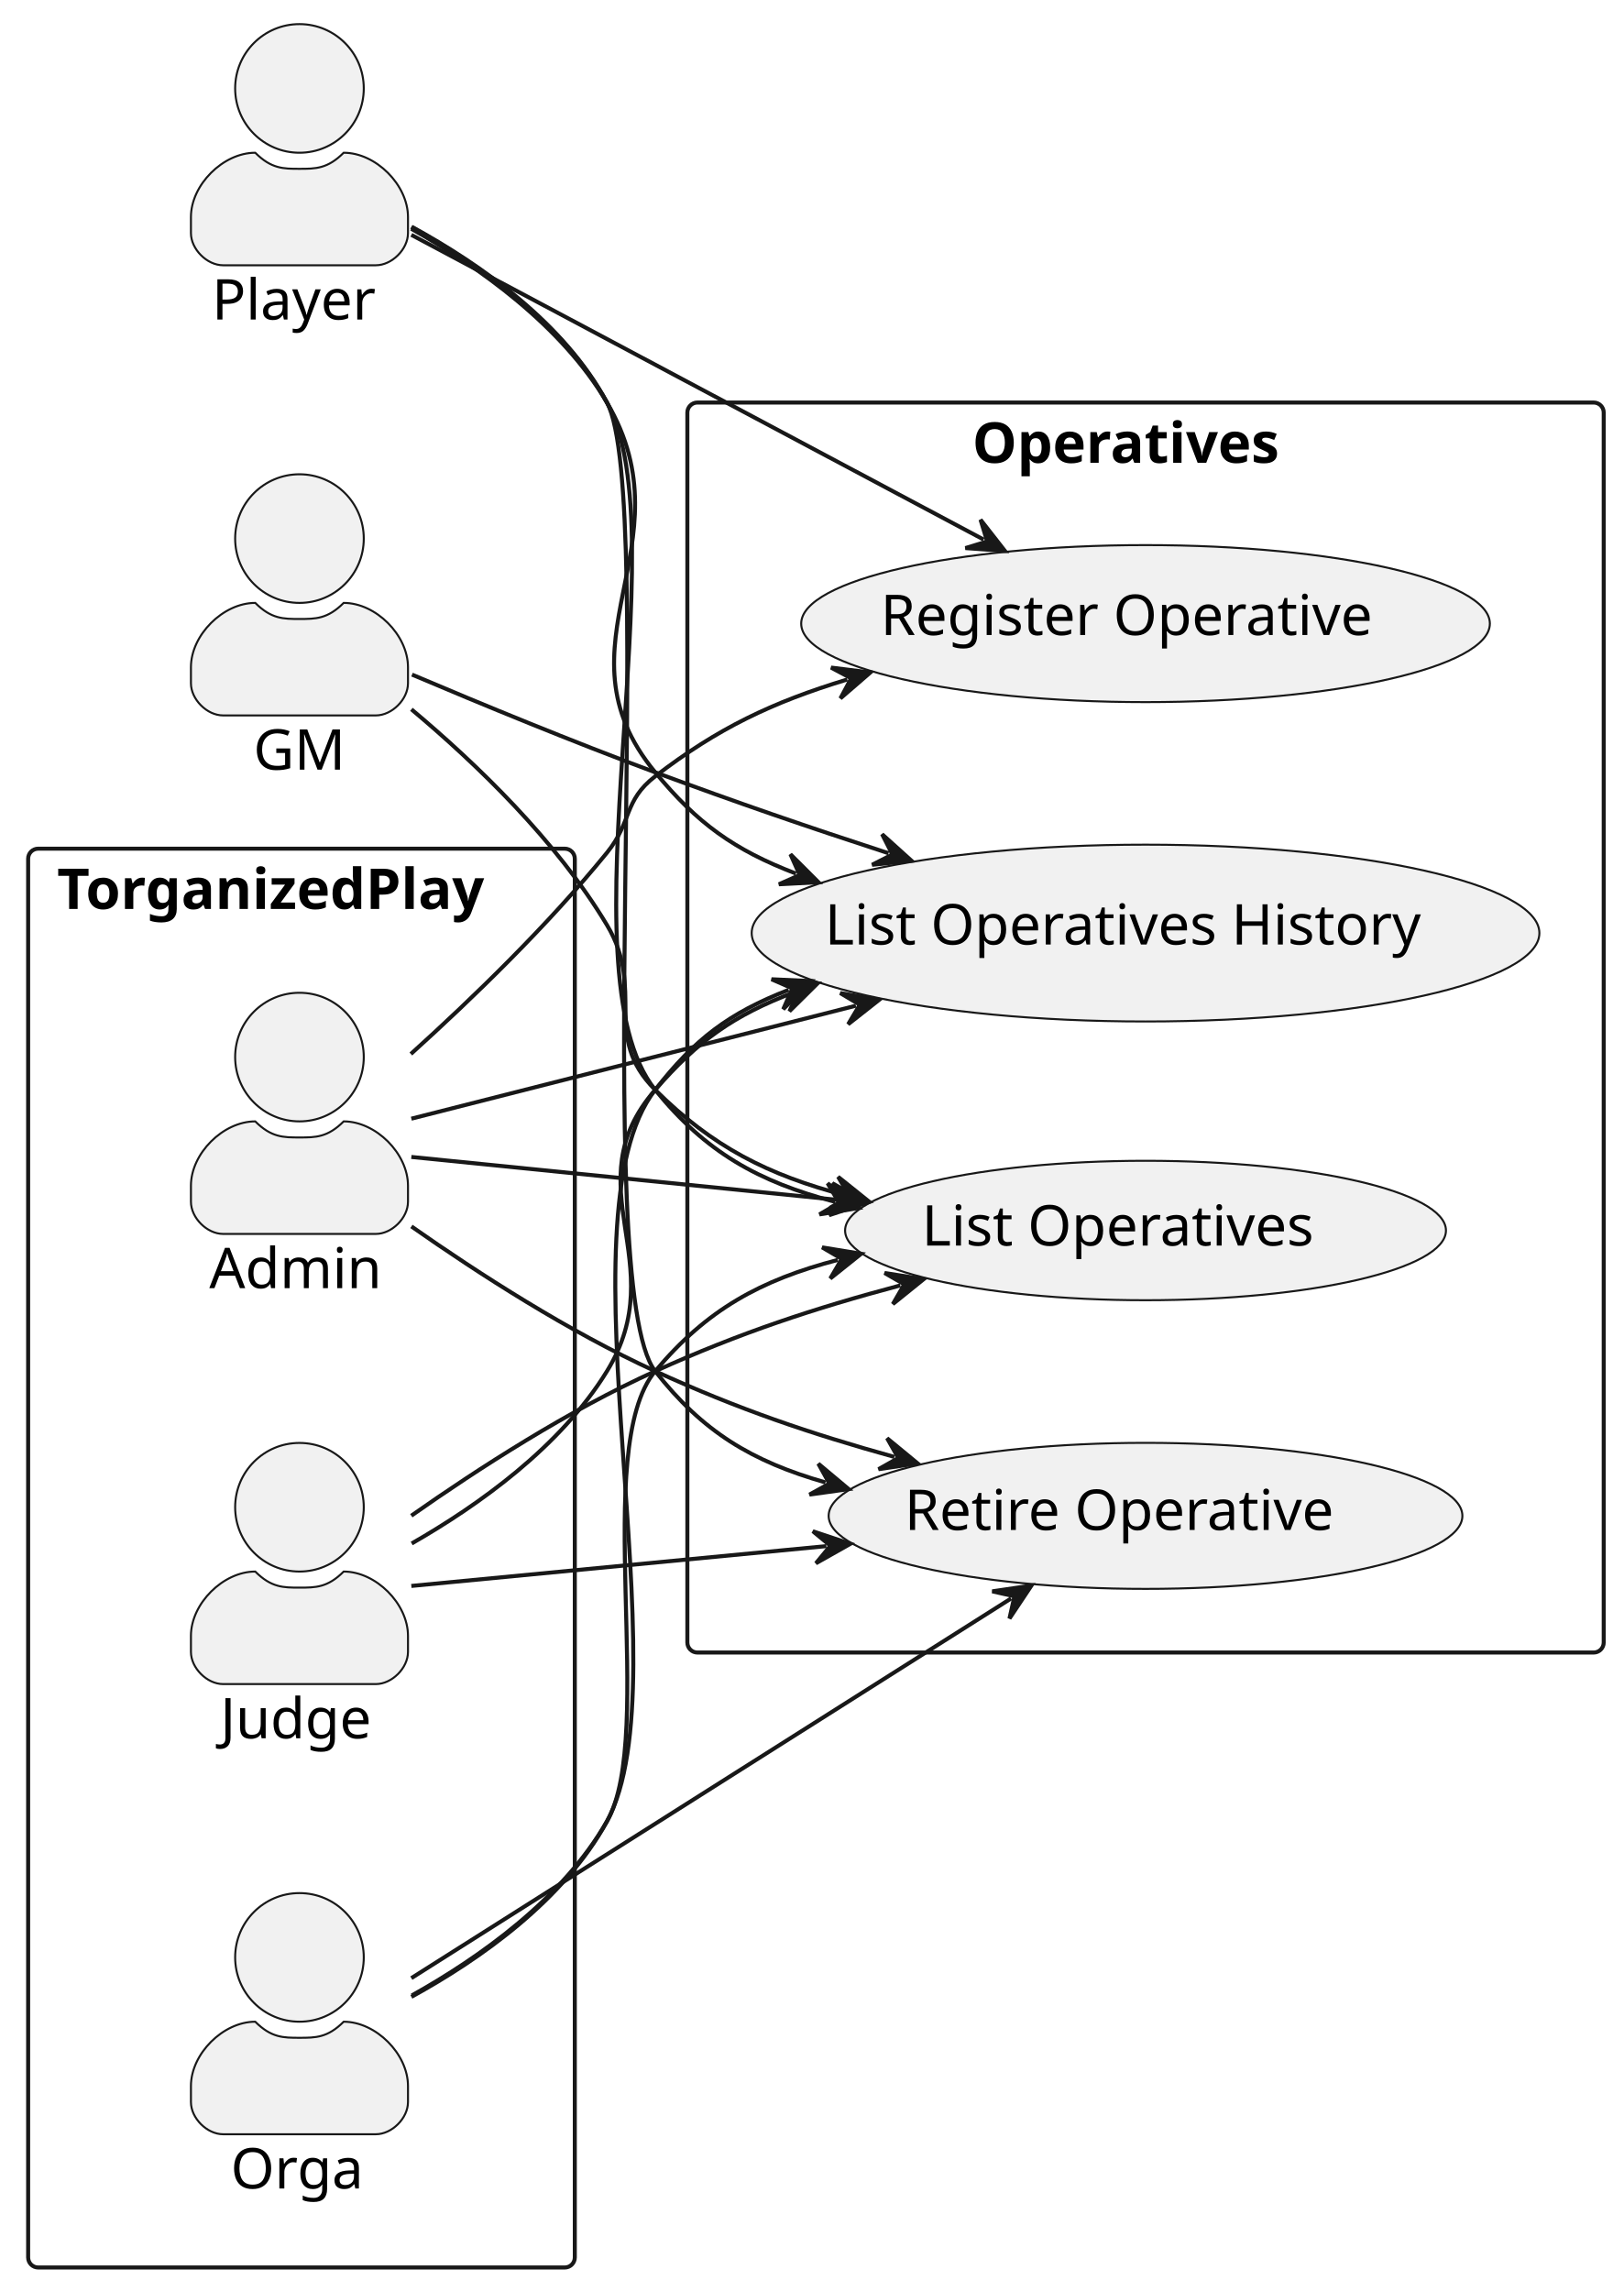
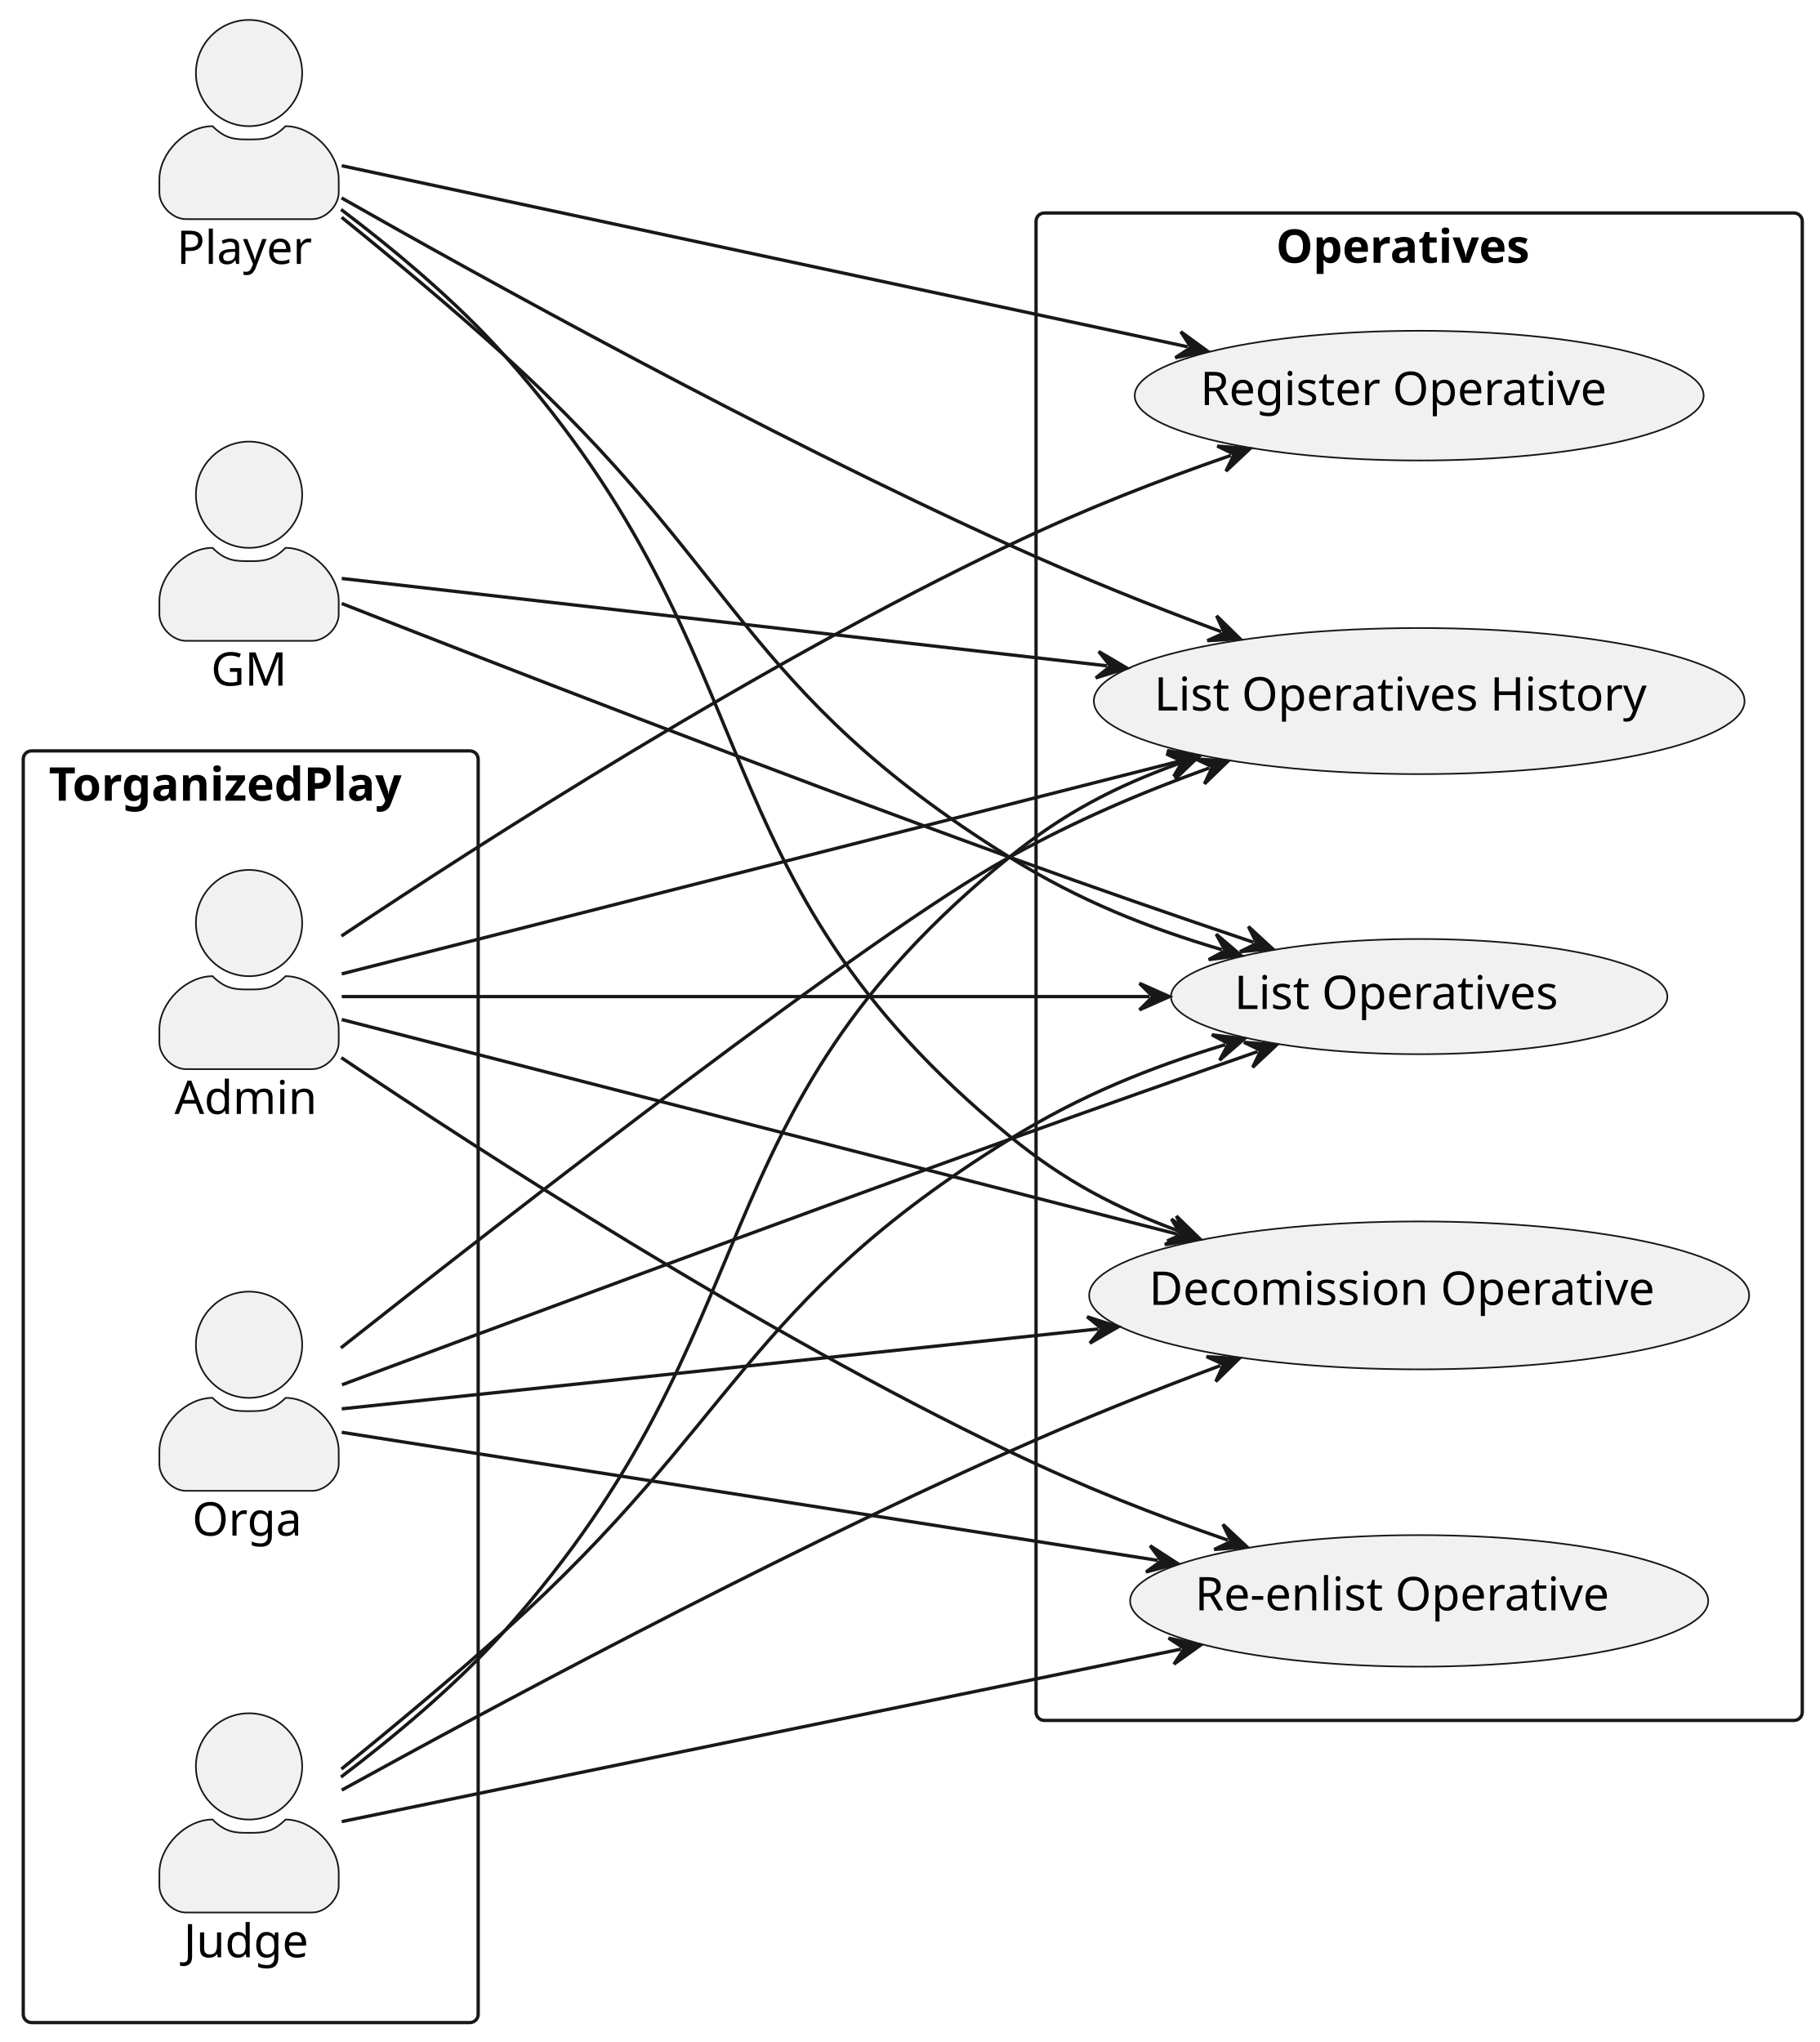
- <svg xmlns="http://www.w3.org/2000/svg" contentStyleType="text/css" height="570px" preserveAspectRatio="none" style="width:404px;height:570px;background:#FFFFFF;" version="1.1" viewBox="0 0 404 570" width="404px" zoomAndPan="magnify">
+ <svg xmlns="http://www.w3.org/2000/svg" contentStyleType="text/css" data-diagram-type="DESCRIPTION" height="615px" preserveAspectRatio="none" style="width:548px;height:615px;background:#FFFFFF;" version="1.1" viewBox="0 0 548 615" width="548px" zoomAndPan="magnify">
  <defs />
  <g>
-     <g id="cluster_Operatives">
-       <rect fill="none" height="311" rx="2.5" ry="2.5" style="stroke:#181818;stroke-width:1.0;" width="227.97" x="171" y="100.15" />
-       <text fill="#000000" font-family="sans-serif" font-size="14" font-weight="bold" lengthAdjust="spacing" textLength="86.215" x="241.878" y="115.145">Operatives</text>
+     <g class="cluster" data-entity="Operatives" data-source-line="10" data-uid="ent0004" id="cluster_Operatives">
+       <rect fill="none" height="454" rx="2.5" ry="2.5" style="stroke:#181818;stroke-width:1;" width="230.75" x="312" y="64.15" />
+       <text fill="#000000" font-family="sans-serif" font-size="14" font-weight="bold" lengthAdjust="spacing" textLength="86.215" x="384.268" y="79.145">Operatives</text>
    </g>
-     <g id="cluster_TorganizedPlay">
-       <rect fill="none" height="353" rx="2.5" ry="2.5" style="stroke:#181818;stroke-width:1.0;" width="136" x="7" y="211.15" />
-       <text fill="#000000" font-family="sans-serif" font-size="14" font-weight="bold" lengthAdjust="spacing" textLength="121.605" x="14.198" y="226.145">TorganizedPlay</text>
+     <g class="cluster" data-entity="TorganizedPlay" data-source-line="18" data-uid="ent0010" id="cluster_TorganizedPlay">
+       <rect fill="none" height="383" rx="2.5" ry="2.5" style="stroke:#181818;stroke-width:1;" width="137" x="7" y="226.15" />
+       <text fill="#000000" font-family="sans-serif" font-size="14" font-weight="bold" lengthAdjust="spacing" textLength="121.605" x="14.698" y="241.145">TorganizedPlay</text>
    </g>
-     <g id="elem_opreg">
-       <ellipse cx="284.983" cy="155.153" fill="#F1F1F1" rx="85.663" ry="19.533" style="stroke:#181818;stroke-width:0.5;" />
-       <text fill="#000000" font-family="sans-serif" font-size="14" lengthAdjust="spacing" textLength="131.852" x="219.058" y="157.999">Register Operative</text>
+     <g class="entity" data-entity="opreg" data-source-line="11" data-uid="ent0005" id="entity_opreg">
+       <ellipse cx="427.383" cy="119.153" fill="#F1F1F1" rx="85.663" ry="19.533" style="stroke:#181818;stroke-width:0.5;" />
+       <text fill="#000000" font-family="sans-serif" font-size="14" lengthAdjust="spacing" textLength="131.852" x="361.458" y="121.999">Register Operative</text>
    </g>
-     <g id="elem_oplist">
-       <ellipse cx="284.982" cy="306.148" fill="#F1F1F1" rx="74.742" ry="17.348" style="stroke:#181818;stroke-width:0.5;" />
-       <text fill="#000000" font-family="sans-serif" font-size="14" lengthAdjust="spacing" textLength="105.349" x="229.308" y="309.896">List Operatives</text>
+     <g class="entity" data-entity="oplist" data-source-line="12" data-uid="ent0006" id="entity_oplist">
+       <ellipse cx="427.382" cy="300.148" fill="#F1F1F1" rx="74.742" ry="17.348" style="stroke:#181818;stroke-width:0.5;" />
+       <text fill="#000000" font-family="sans-serif" font-size="14" lengthAdjust="spacing" textLength="105.349" x="371.707" y="303.896">List Operatives</text>
    </g>
-     <g id="elem_ophistory">
-       <ellipse cx="284.984" cy="232.147" fill="#F1F1F1" rx="97.984" ry="21.997" style="stroke:#181818;stroke-width:0.5;" />
-       <text fill="#000000" font-family="sans-serif" font-size="14" lengthAdjust="spacing" textLength="159.606" x="205.182" y="234.994">List Operatives History</text>
+     <g class="entity" data-entity="ophistory" data-source-line="13" data-uid="ent0007" id="entity_ophistory">
+       <ellipse cx="427.384" cy="211.147" fill="#F1F1F1" rx="97.984" ry="21.997" style="stroke:#181818;stroke-width:0.5;" />
+       <text fill="#000000" font-family="sans-serif" font-size="14" lengthAdjust="spacing" textLength="159.606" x="347.582" y="213.994">List Operatives History</text>
    </g>
-     <g id="elem_opretire">
-       <ellipse cx="284.981" cy="377.146" fill="#F1F1F1" rx="78.831" ry="18.166" style="stroke:#181818;stroke-width:0.5;" />
-       <text fill="#000000" font-family="sans-serif" font-size="14" lengthAdjust="spacing" textLength="115.671" x="225.028" y="380.657">Retire Operative</text>
+     <g class="entity" data-entity="opretire" data-source-line="14" data-uid="ent0008" id="entity_opretire">
+       <ellipse cx="427.376" cy="390.145" fill="#F1F1F1" rx="99.376" ry="22.275" style="stroke:#181818;stroke-width:0.5;" />
+       <text fill="#000000" font-family="sans-serif" font-size="14" lengthAdjust="spacing" textLength="162.682" x="346.035" y="392.992">Decomission Operative</text>
    </g>
-     <g id="elem_judge">
-       <ellipse cx="74.5" cy="375" fill="#F1F1F1" rx="16" ry="16" style="stroke:#181818;stroke-width:0.5;" />
-       <path d="M74.5,395 C78.5,395 81.5,395 85.5,391 C93.5,391 101.5,399 101.5,407 L101.5,411 C101.5,415 97.5,419 93.5,419 L55.5,419 C51.5,419 47.5,415 47.5,411 L47.5,407 C47.5,399 55.5,391 63.5,391 C67.5,395 70.5,395 74.5,395 " fill="#F1F1F1" style="stroke:#181818;stroke-width:0.5;" />
-       <text fill="#000000" font-family="sans-serif" font-size="14" lengthAdjust="spacing" textLength="39.389" x="54.806" y="432.495">Judge</text>
+     <g class="entity" data-entity="opreenlist" data-source-line="15" data-uid="ent0009" id="entity_opreenlist">
+       <ellipse cx="427.377" cy="482.149" fill="#F1F1F1" rx="87.047" ry="19.809" style="stroke:#181818;stroke-width:0.5;" />
+       <text fill="#000000" font-family="sans-serif" font-size="14" lengthAdjust="spacing" textLength="135.023" x="359.865" y="484.996">Re-enlist Operative</text>
    </g>
-     <g id="elem_orga">
-       <ellipse cx="74.5" cy="487" fill="#F1F1F1" rx="16" ry="16" style="stroke:#181818;stroke-width:0.5;" />
-       <path d="M74.5,507 C78.5,507 81.5,507 85.5,503 C93.5,503 101.5,511 101.5,519 L101.5,523 C101.5,527 97.5,531 93.5,531 L55.5,531 C51.5,531 47.5,527 47.5,523 L47.5,519 C47.5,511 55.5,503 63.5,503 C67.5,507 70.5,507 74.5,507 " fill="#F1F1F1" style="stroke:#181818;stroke-width:0.5;" />
-       <text fill="#000000" font-family="sans-serif" font-size="14" lengthAdjust="spacing" textLength="34.241" x="57.379" y="544.495">Orga</text>
+     <g class="entity" data-entity="judge" data-source-line="19" data-uid="ent0011" id="entity_judge">
+       <ellipse cx="75" cy="532" fill="#F1F1F1" rx="16" ry="16" style="stroke:#181818;stroke-width:0.5;" />
+       <path d="M75,552 C79,552 82,552 86,548 C94,548 102,556 102,564 L102,568 C102,572 98,576 94,576 L56,576 C52,576 48,572 48,568 L48,564 C48,556 56,548 64,548 C68,552 71,552 75,552" fill="#F1F1F1" style="stroke:#181818;stroke-width:0.5;" />
+       <text fill="#000000" font-family="sans-serif" font-size="14" lengthAdjust="spacing" textLength="39.389" x="55.306" y="589.495">Judge</text>
    </g>
-     <g id="elem_admin">
-       <ellipse cx="74.5" cy="263" fill="#F1F1F1" rx="16" ry="16" style="stroke:#181818;stroke-width:0.5;" />
-       <path d="M74.5,283 C78.5,283 81.5,283 85.5,279 C93.5,279 101.5,287 101.5,295 L101.5,299 C101.5,303 97.5,307 93.5,307 L55.5,307 C51.5,307 47.5,303 47.5,299 L47.5,295 C47.5,287 55.5,279 63.5,279 C67.5,283 70.5,283 74.5,283 " fill="#F1F1F1" style="stroke:#181818;stroke-width:0.5;" />
-       <text fill="#000000" font-family="sans-serif" font-size="14" lengthAdjust="spacing" textLength="44.864" x="52.068" y="320.495">Admin</text>
+     <g class="entity" data-entity="orga" data-source-line="20" data-uid="ent0012" id="entity_orga">
+       <ellipse cx="75" cy="405" fill="#F1F1F1" rx="16" ry="16" style="stroke:#181818;stroke-width:0.5;" />
+       <path d="M75,425 C79,425 82,425 86,421 C94,421 102,429 102,437 L102,441 C102,445 98,449 94,449 L56,449 C52,449 48,445 48,441 L48,437 C48,429 56,421 64,421 C68,425 71,425 75,425" fill="#F1F1F1" style="stroke:#181818;stroke-width:0.5;" />
+       <text fill="#000000" font-family="sans-serif" font-size="14" lengthAdjust="spacing" textLength="34.241" x="57.879" y="462.495">Orga</text>
    </g>
-     <g id="elem_player">
-       <ellipse cx="74.5" cy="22" fill="#F1F1F1" rx="16" ry="16" style="stroke:#181818;stroke-width:0.5;" />
-       <path d="M74.5,42 C78.5,42 81.5,42 85.5,38 C93.5,38 101.5,46 101.5,54 L101.5,58 C101.5,62 97.5,66 93.5,66 L55.5,66 C51.5,66 47.5,62 47.5,58 L47.5,54 C47.5,46 55.5,38 63.5,38 C67.5,42 70.5,42 74.5,42 " fill="#F1F1F1" style="stroke:#181818;stroke-width:0.5;" />
-       <text fill="#000000" font-family="sans-serif" font-size="14" lengthAdjust="spacing" textLength="43.565" x="52.717" y="79.495">Player</text>
+     <g class="entity" data-entity="admin" data-source-line="21" data-uid="ent0013" id="entity_admin">
+       <ellipse cx="75" cy="278" fill="#F1F1F1" rx="16" ry="16" style="stroke:#181818;stroke-width:0.5;" />
+       <path d="M75,298 C79,298 82,298 86,294 C94,294 102,302 102,310 L102,314 C102,318 98,322 94,322 L56,322 C52,322 48,318 48,314 L48,310 C48,302 56,294 64,294 C68,298 71,298 75,298" fill="#F1F1F1" style="stroke:#181818;stroke-width:0.5;" />
+       <text fill="#000000" font-family="sans-serif" font-size="14" lengthAdjust="spacing" textLength="44.864" x="52.568" y="335.495">Admin</text>
    </g>
-     <g id="elem_gm">
-       <ellipse cx="74.5" cy="134" fill="#F1F1F1" rx="16" ry="16" style="stroke:#181818;stroke-width:0.5;" />
-       <path d="M74.5,154 C78.5,154 81.5,154 85.5,150 C93.5,150 101.5,158 101.5,166 L101.5,170 C101.5,174 97.5,178 93.5,178 L55.5,178 C51.5,178 47.5,174 47.5,170 L47.5,166 C47.5,158 55.5,150 63.5,150 C67.5,154 70.5,154 74.5,154 " fill="#F1F1F1" style="stroke:#181818;stroke-width:0.5;" />
-       <text fill="#000000" font-family="sans-serif" font-size="14" lengthAdjust="spacing" textLength="22.928" x="63.036" y="191.495">GM</text>
+     <g class="entity" data-entity="player" data-source-line="6" data-uid="ent0002" id="entity_player">
+       <ellipse cx="75" cy="22" fill="#F1F1F1" rx="16" ry="16" style="stroke:#181818;stroke-width:0.5;" />
+       <path d="M75,42 C79,42 82,42 86,38 C94,38 102,46 102,54 L102,58 C102,62 98,66 94,66 L56,66 C52,66 48,62 48,58 L48,54 C48,46 56,38 64,38 C68,42 71,42 75,42" fill="#F1F1F1" style="stroke:#181818;stroke-width:0.5;" />
+       <text fill="#000000" font-family="sans-serif" font-size="14" lengthAdjust="spacing" textLength="43.565" x="53.217" y="79.495">Player</text>
    </g>
-     <g id="link_player_opreg">
-       <path d="M102.33,58.43 C140.05,78.52 203.464,112.28 244.704,134.24 " fill="none" id="player-to-opreg" style="stroke:#181818;stroke-width:1.0;" />
-       <polygon fill="#181818" points="250,137.06,243.936,129.299,245.587,134.71,240.176,136.361,250,137.06" style="stroke:#181818;stroke-width:1.0;" />
+     <g class="entity" data-entity="gm" data-source-line="7" data-uid="ent0003" id="entity_gm">
+       <ellipse cx="75" cy="149" fill="#F1F1F1" rx="16" ry="16" style="stroke:#181818;stroke-width:0.5;" />
+       <path d="M75,169 C79,169 82,169 86,165 C94,165 102,173 102,181 L102,185 C102,189 98,193 94,193 L56,193 C52,193 48,189 48,185 L48,181 C48,173 56,165 64,165 C68,169 71,169 75,169" fill="#F1F1F1" style="stroke:#181818;stroke-width:0.5;" />
+       <text fill="#000000" font-family="sans-serif" font-size="14" lengthAdjust="spacing" textLength="22.928" x="63.536" y="206.495">GM</text>
    </g>
-     <g id="link_player_oplist">
-       <path d="M102.31,56.49 C119.39,65.88 140.25,80.54 151,100.15 C169.31,133.56 139.06,241.52 163,271.15 C175.51,286.63 188.607,293.994 207.777,299.034 " fill="none" id="player-to-oplist" style="stroke:#181818;stroke-width:1.0;" />
-       <polygon fill="#181818" points="213.58,300.56,205.893,294.403,208.744,299.289,203.859,302.14,213.58,300.56" style="stroke:#181818;stroke-width:1.0;" />
+     <g class="link" data-entity-1="player" data-entity-2="opreg" data-source-line="24" data-uid="lnk14" id="link_player_opreg">
+       <path d="M102.91,49.91 C158.28,61.76 280.343,87.894 357.703,104.454" fill="none" id="player-to-opreg" style="stroke:#181818;stroke-width:1;" />
+       <polygon fill="#181818" points="363.57,105.71,355.607,99.915,358.681,104.663,353.932,107.737,363.57,105.71" style="stroke:#181818;stroke-width:1;" />
    </g>
-     <g id="link_player_ophistory">
-       <path d="M102.3,56.91 C119.15,66.4 139.76,81.01 151,100.15 C171.89,135.7 136.73,160.36 163,192.15 C173.5,204.85 182.53,211.397 198.01,217.347 " fill="none" id="player-to-ophistory" style="stroke:#181818;stroke-width:1.0;" />
-       <polygon fill="#181818" points="203.61,219.5,196.644,212.537,198.943,217.706,193.774,220.005,203.61,219.5" style="stroke:#181818;stroke-width:1.0;" />
+     <g class="link" data-entity-1="player" data-entity-2="oplist" data-source-line="25" data-uid="lnk15" id="link_player_oplist">
+       <path d="M102.88,65.45 C117.65,77.39 136.14,92.75 152,107.15 C222.5,171.16 223.14,207.86 304,258.15 C325.27,271.38 345.469,279.34 367.999,286.04" fill="none" id="player-to-oplist" style="stroke:#181818;stroke-width:1;" />
+       <polygon fill="#181818" points="373.75,287.75,366.264,281.351,368.957,286.325,363.983,289.019,373.75,287.75" style="stroke:#181818;stroke-width:1;" />
    </g>
-     <g id="link_player_opretire">
-       <path d="M102.44,56.42 C119.57,65.78 140.45,80.44 151,100.15 C163.65,123.79 146.44,320.06 163,341.15 C174.84,356.23 186.952,363.556 205.363,368.836 " fill="none" id="player-to-opretire" style="stroke:#181818;stroke-width:1.0;" />
-       <polygon fill="#181818" points="211.13,370.49,203.582,364.164,206.324,369.112,201.376,371.854,211.13,370.49" style="stroke:#181818;stroke-width:1.0;" />
+     <g class="link" data-entity-1="player" data-entity-2="ophistory" data-source-line="26" data-uid="lnk16" id="link_player_ophistory">
+       <path d="M102.86,59.61 C144.97,83.56 229.44,130.35 304,164.15 C326.39,174.3 346.048,182.153 367.788,190.263" fill="none" id="player-to-ophistory" style="stroke:#181818;stroke-width:1;" />
+       <polygon fill="#181818" points="373.41,192.36,366.376,185.467,368.725,190.612,363.58,192.962,373.41,192.36" style="stroke:#181818;stroke-width:1;" />
    </g>
-     <g id="link_gm_oplist">
-       <path d="M102.35,176.48 C118.56,190.06 138.45,209.21 151,230.15 C160.76,246.43 149.55,257.75 163,271.15 C177.25,285.35 191.077,292.344 210.387,297.423 " fill="none" id="gm-to-oplist" style="stroke:#181818;stroke-width:1.0;" />
-       <polygon fill="#181818" points="216.19,298.95,208.504,292.792,211.355,297.678,206.469,300.529,216.19,298.95" style="stroke:#181818;stroke-width:1.0;" />
+     <g class="link" data-entity-1="player" data-entity-2="opretire" data-source-line="27" data-uid="lnk17" id="link_player_opretire">
+       <path d="M102.71,63.08 C118.13,74.75 137.32,90.62 152,107.15 C234.62,200.14 207.69,263.43 304,342.15 C320.61,355.73 335.892,363.721 355.712,371.041" fill="none" id="player-to-opretire" style="stroke:#181818;stroke-width:1;" />
+       <polygon fill="#181818" points="361.34,373.12,354.283,366.25,356.65,371.388,351.512,373.754,361.34,373.12" style="stroke:#181818;stroke-width:1;" />
    </g>
-     <g id="link_gm_ophistory">
-       <path d="M102.5,167.84 C119.7,175.14 142.51,184.56 163,192.15 C183.64,199.8 200.806,205.678 221.056,212.288 " fill="none" id="gm-to-ophistory" style="stroke:#181818;stroke-width:1.0;" />
-       <polygon fill="#181818" points="226.76,214.15,219.446,207.555,222.007,212.599,216.963,215.16,226.76,214.15" style="stroke:#181818;stroke-width:1.0;" />
+     <g class="link" data-entity-1="gm" data-entity-2="oplist" data-source-line="28" data-uid="lnk18" id="link_gm_oplist">
+       <path d="M102.91,181.76 C145.45,198.45 230.91,231.67 304,258.15 C330.19,267.64 354.036,275.869 377.526,283.809" fill="none" id="gm-to-oplist" style="stroke:#181818;stroke-width:1;" />
+       <polygon fill="#181818" points="383.21,285.73,375.965,279.059,378.473,284.129,373.403,286.637,383.21,285.73" style="stroke:#181818;stroke-width:1;" />
    </g>
-     <g id="link_judge_oplist">
-       <path d="M102.32,377.11 C119.07,365.34 141.48,350.9 163,341.15 C184.11,331.58 202.682,325.485 223.992,319.805 " fill="none" id="judge-to-oplist" style="stroke:#181818;stroke-width:1.0;" />
-       <polygon fill="#181818" points="229.79,318.26,220.063,316.713,224.959,319.548,222.124,324.443,229.79,318.26" style="stroke:#181818;stroke-width:1.0;" />
+     <g class="link" data-entity-1="gm" data-entity-2="ophistory" data-source-line="29" data-uid="lnk19" id="link_gm_ophistory">
+       <path d="M102.91,174.22 C152.83,179.92 255.779,191.669 333.419,200.539" fill="none" id="gm-to-ophistory" style="stroke:#181818;stroke-width:1;" />
+       <polygon fill="#181818" points="339.38,201.22,330.892,196.224,334.412,200.653,329.984,204.173,339.38,201.22" style="stroke:#181818;stroke-width:1;" />
    </g>
-     <g id="link_judge_ophistory">
-       <path d="M102.42,384.02 C119.1,374.47 139.46,359.92 151,341.15 C167.53,314.26 142.32,295 163,271.15 C173.63,258.9 182.51,252.587 197.78,246.797 " fill="none" id="judge-to-ophistory" style="stroke:#181818;stroke-width:1.0;" />
-       <polygon fill="#181818" points="203.39,244.67,193.556,244.121,198.715,246.443,196.393,251.601,203.39,244.67" style="stroke:#181818;stroke-width:1.0;" />
+     <g class="link" data-entity-1="judge" data-entity-2="oplist" data-source-line="30" data-uid="lnk20" id="link_judge_oplist">
+       <path d="M102.82,532.79 C117.57,520.83 136.07,505.47 152,491.15 C222.13,428.12 223.86,392.83 304,343.15 C325.63,329.74 346.271,321.541 368.991,314.611" fill="none" id="judge-to-oplist" style="stroke:#181818;stroke-width:1;" />
+       <polygon fill="#181818" points="374.73,312.86,364.955,311.66,369.947,314.319,367.288,319.312,374.73,312.86" style="stroke:#181818;stroke-width:1;" />
    </g>
-     <g id="link_judge_opretire">
-       <path d="M102.33,394.58 C129.82,391.94 167.807,388.292 205.587,384.672 " fill="none" id="judge-to-opretire" style="stroke:#181818;stroke-width:1.0;" />
-       <polygon fill="#181818" points="211.56,384.1,202.22,380.977,206.583,384.577,202.983,388.94,211.56,384.1" style="stroke:#181818;stroke-width:1.0;" />
+     <g class="link" data-entity-1="judge" data-entity-2="ophistory" data-source-line="31" data-uid="lnk21" id="link_judge_ophistory">
+       <path d="M102.69,535.2 C118.1,523.52 137.28,507.65 152,491.15 C234.3,398.88 207.84,335.87 304,258.15 C320.55,244.77 335.7,236.946 355.41,229.796" fill="none" id="judge-to-ophistory" style="stroke:#181818;stroke-width:1;" />
+       <polygon fill="#181818" points="361.05,227.75,351.225,227.059,356.35,229.455,353.954,234.579,361.05,227.75" style="stroke:#181818;stroke-width:1;" />
    </g>
-     <g id="link_orga_oplist">
-       <path d="M102.45,496.47 C119.36,487.02 139.98,472.41 151,453.15 C163.43,431.42 146.91,360.33 163,341.15 C175.86,325.82 189.175,318.498 208.445,313.458 " fill="none" id="orga-to-oplist" style="stroke:#181818;stroke-width:1.0;" />
-       <polygon fill="#181818" points="214.25,311.94,204.531,310.348,209.413,313.205,206.555,318.087,214.25,311.94" style="stroke:#181818;stroke-width:1.0;" />
+     <g class="link" data-entity-1="judge" data-entity-2="opretire" data-source-line="32" data-uid="lnk22" id="link_judge_opretire">
+       <path d="M102.91,539.14 C145.1,515.89 229.67,470.38 304,437.15 C326.34,427.16 345.871,419.383 367.541,411.273" fill="none" id="judge-to-opretire" style="stroke:#181818;stroke-width:1;" />
+       <polygon fill="#181818" points="373.16,409.17,363.329,408.578,368.477,410.923,366.133,416.071,373.16,409.17" style="stroke:#181818;stroke-width:1;" />
    </g>
-     <g id="link_orga_ophistory">
-       <path d="M102.34,496.82 C119.43,487.44 140.3,472.78 151,453.15 C170.4,417.56 138.07,303.11 163,271.15 C172.84,258.53 181.222,252.124 196.192,246.274 " fill="none" id="orga-to-ophistory" style="stroke:#181818;stroke-width:1.0;" />
-       <polygon fill="#181818" points="201.78,244.09,191.941,243.64,197.123,245.91,194.853,251.091,201.78,244.09" style="stroke:#181818;stroke-width:1.0;" />
+     <g class="link" data-entity-1="judge" data-entity-2="opreenlist" data-source-line="33" data-uid="lnk23" id="link_judge_opreenlist">
+       <path d="M102.91,548.62 C157.8,537.34 278.123,512.618 355.663,496.678" fill="none" id="judge-to-opreenlist" style="stroke:#181818;stroke-width:1;" />
+       <polygon fill="#181818" points="361.54,495.47,351.919,493.364,356.642,496.477,353.53,501.2,361.54,495.47" style="stroke:#181818;stroke-width:1;" />
    </g>
-     <g id="link_orga_opretire">
-       <path d="M102.33,492.16 C142.14,466.96 211.39,423.109 251.53,397.699 " fill="none" id="orga-to-opretire" style="stroke:#181818;stroke-width:1.0;" />
-       <polygon fill="#181818" points="256.6,394.49,246.856,395.924,252.375,397.164,251.135,402.684,256.6,394.49" style="stroke:#181818;stroke-width:1.0;" />
+     <g class="link" data-entity-1="orga" data-entity-2="oplist" data-source-line="34" data-uid="lnk24" id="link_orga_oplist">
+       <path d="M102.98,417.06 C145.6,401.16 231.16,369.36 304,343.15 C330.7,333.54 355.096,324.958 378.745,316.698" fill="none" id="orga-to-oplist" style="stroke:#181818;stroke-width:1;" />
+       <polygon fill="#181818" points="384.41,314.72,374.594,313.911,379.69,316.369,377.232,321.464,384.41,314.72" style="stroke:#181818;stroke-width:1;" />
    </g>
-     <g id="link_admin_opreg">
-       <path d="M102.21,262.23 C117.4,248.51 136.28,230.26 151,212.15 C157.3,204.4 155.08,199.24 163,193.15 C178.53,181.2 192.139,174.712 210.789,169.052 " fill="none" id="admin-to-opreg" style="stroke:#181818;stroke-width:1.0;" />
-       <polygon fill="#181818" points="216.53,167.31,206.756,166.096,211.745,168.762,209.079,173.751,216.53,167.31" style="stroke:#181818;stroke-width:1.0;" />
+     <g class="link" data-entity-1="orga" data-entity-2="ophistory" data-source-line="35" data-uid="lnk25" id="link_orga_ophistory">
+       <path d="M102.66,405.95 C153.34,365.91 262.22,281.1 304,258.15 C324.65,246.81 342.962,239.012 364.172,231.292" fill="none" id="orga-to-ophistory" style="stroke:#181818;stroke-width:1;" />
+       <polygon fill="#181818" points="369.81,229.24,359.985,228.56,365.112,230.95,362.721,236.077,369.81,229.24" style="stroke:#181818;stroke-width:1;" />
    </g>
-     <g id="link_admin_oplist">
-       <path d="M102.33,287.85 C130.81,290.72 170.99,294.769 209.65,298.659 " fill="none" id="admin-to-oplist" style="stroke:#181818;stroke-width:1.0;" />
-       <polygon fill="#181818" points="215.62,299.26,207.066,294.379,210.645,298.759,206.265,302.339,215.62,299.26" style="stroke:#181818;stroke-width:1.0;" />
+     <g class="link" data-entity-1="orga" data-entity-2="opretire" data-source-line="36" data-uid="lnk26" id="link_orga_opretire">
+       <path d="M102.91,424.31 C152.27,419.1 253.333,408.42 330.783,400.24" fill="none" id="orga-to-opretire" style="stroke:#181818;stroke-width:1;" />
+       <polygon fill="#181818" points="336.75,399.61,327.38,396.577,331.778,400.135,328.22,404.533,336.75,399.61" style="stroke:#181818;stroke-width:1;" />
    </g>
-     <g id="link_admin_ophistory">
-       <path d="M102.33,278.33 C131.58,270.89 173.655,260.198 212.925,250.218 " fill="none" id="admin-to-ophistory" style="stroke:#181818;stroke-width:1.0;" />
-       <polygon fill="#181818" points="218.74,248.74,209.032,247.08,213.894,249.971,211.002,254.833,218.74,248.74" style="stroke:#181818;stroke-width:1.0;" />
+     <g class="link" data-entity-1="orga" data-entity-2="opreenlist" data-source-line="37" data-uid="lnk27" id="link_orga_opreenlist">
+       <path d="M102.91,431.37 C156.19,439.74 270.763,457.719 348.703,469.959" fill="none" id="orga-to-opreenlist" style="stroke:#181818;stroke-width:1;" />
+       <polygon fill="#181818" points="354.63,470.89,346.36,465.542,349.69,470.114,345.118,473.445,354.63,470.89" style="stroke:#181818;stroke-width:1;" />
    </g>
-     <g id="link_admin_opretire">
-       <path d="M102.35,305.13 C119.11,316.88 141.52,331.32 163,341.15 C183.62,350.59 201.568,356.676 222.508,362.486 " fill="none" id="admin-to-opretire" style="stroke:#181818;stroke-width:1.0;" />
-       <polygon fill="#181818" points="228.29,364.09,220.687,357.829,223.472,362.753,218.548,365.538,228.29,364.09" style="stroke:#181818;stroke-width:1.0;" />
+     <g class="link" data-entity-1="admin" data-entity-2="opreg" data-source-line="38" data-uid="lnk28" id="link_admin_opreg">
+       <path d="M102.82,281.91 C144.53,254.06 228.08,200.37 304,164.15 C327.19,153.09 348.202,144.958 370.722,137.138" fill="none" id="admin-to-opreg" style="stroke:#181818;stroke-width:1;" />
+       <polygon fill="#181818" points="376.39,135.17,366.576,134.344,371.667,136.81,369.2,141.901,376.39,135.17" style="stroke:#181818;stroke-width:1;" />
+     </g>
+     <g class="link" data-entity-1="admin" data-entity-2="oplist" data-source-line="39" data-uid="lnk29" id="link_admin_oplist">
+       <path d="M102.91,300.15 C155.63,300.15 268.16,300.15 346.15,300.15" fill="none" id="admin-to-oplist" style="stroke:#181818;stroke-width:1;" />
+       <polygon fill="#181818" points="352.15,300.15,343.15,296.15,347.15,300.15,343.15,304.15,352.15,300.15" style="stroke:#181818;stroke-width:1;" />
+     </g>
+     <g class="link" data-entity-1="admin" data-entity-2="ophistory" data-source-line="40" data-uid="lnk30" id="link_admin_ophistory">
+       <path d="M102.91,293.31 C157.72,279.39 277.815,248.887 355.385,229.187" fill="none" id="admin-to-ophistory" style="stroke:#181818;stroke-width:1;" />
+       <polygon fill="#181818" points="361.2,227.71,351.492,226.048,356.354,228.941,353.462,233.802,361.2,227.71" style="stroke:#181818;stroke-width:1;" />
+     </g>
+     <g class="link" data-entity-1="admin" data-entity-2="opretire" data-source-line="41" data-uid="lnk31" id="link_admin_opretire">
+       <path d="M102.91,307.06 C157.55,321.1 277.079,351.797 354.709,371.737" fill="none" id="admin-to-opretire" style="stroke:#181818;stroke-width:1;" />
+       <polygon fill="#181818" points="360.52,373.23,352.798,367.117,355.677,371.986,350.808,374.865,360.52,373.23" style="stroke:#181818;stroke-width:1;" />
+     </g>
+     <g class="link" data-entity-1="admin" data-entity-2="opreenlist" data-source-line="42" data-uid="lnk32" id="link_admin_opreenlist">
+       <path d="M102.79,318.54 C144.48,346.62 227.99,400.74 304,437.15 C326.87,448.1 347.483,456.12 369.812,463.88" fill="none" id="admin-to-opreenlist" style="stroke:#181818;stroke-width:1;" />
+       <polygon fill="#181818" points="375.48,465.85,368.292,459.117,370.757,464.209,365.666,466.674,375.48,465.85" style="stroke:#181818;stroke-width:1;" />
    </g>
  </g>
</svg>
